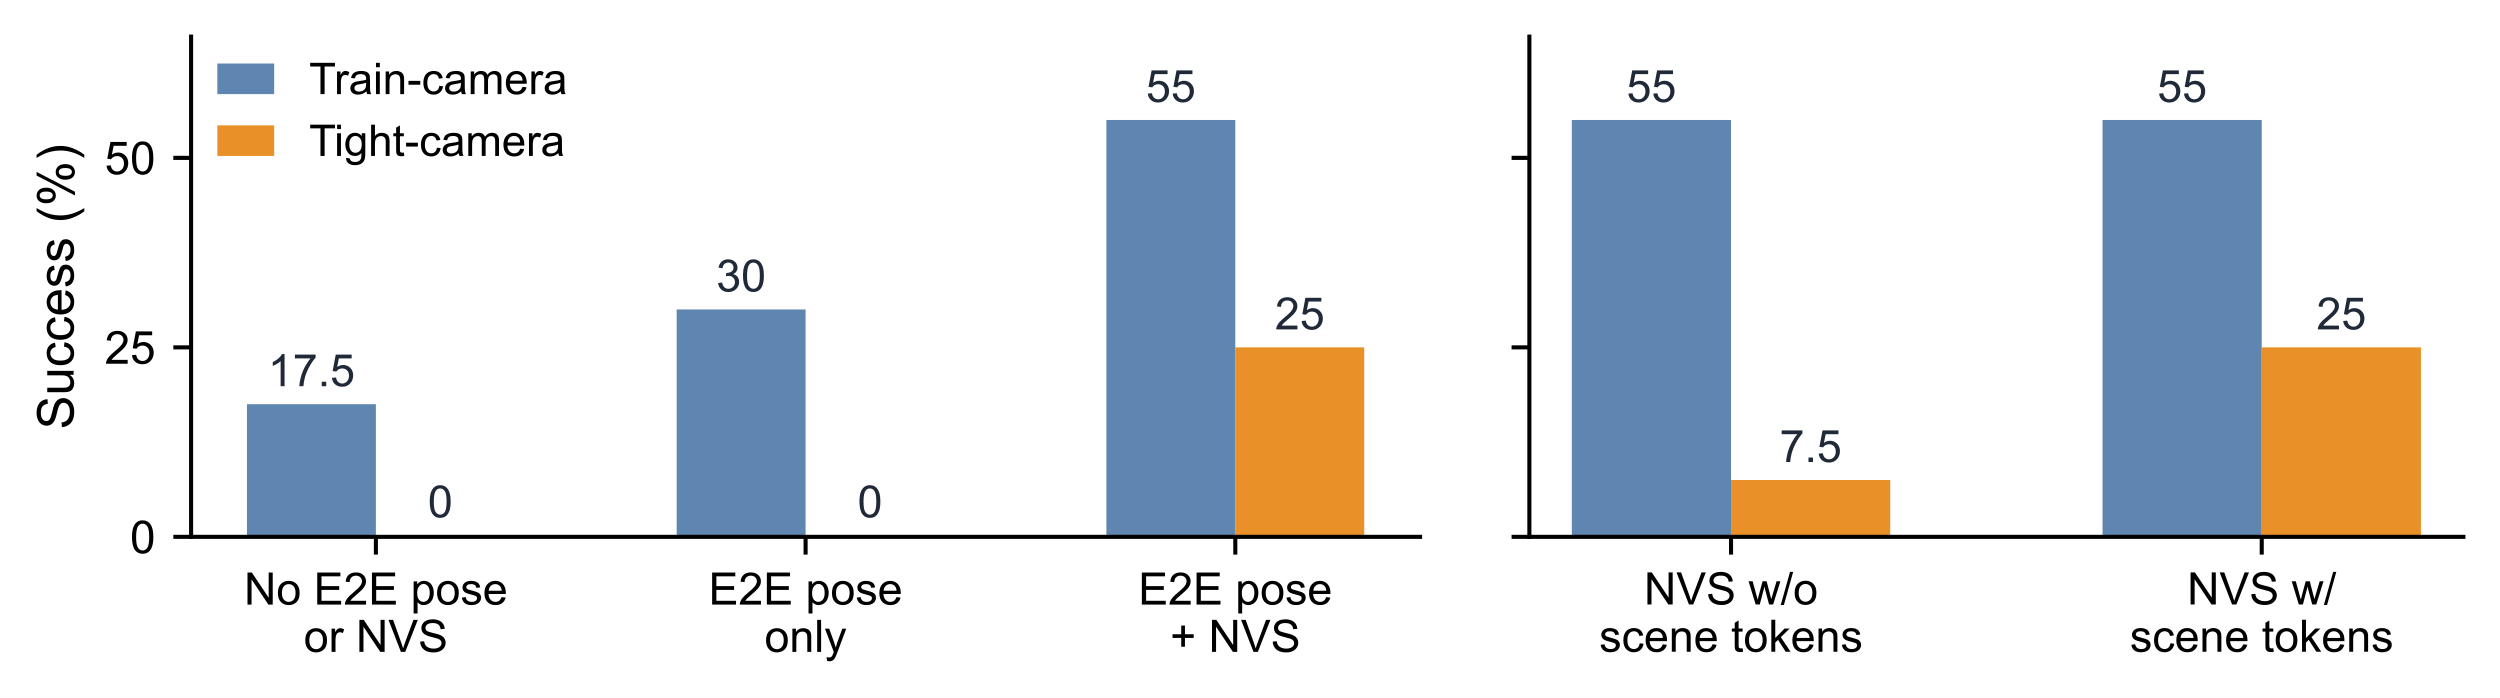
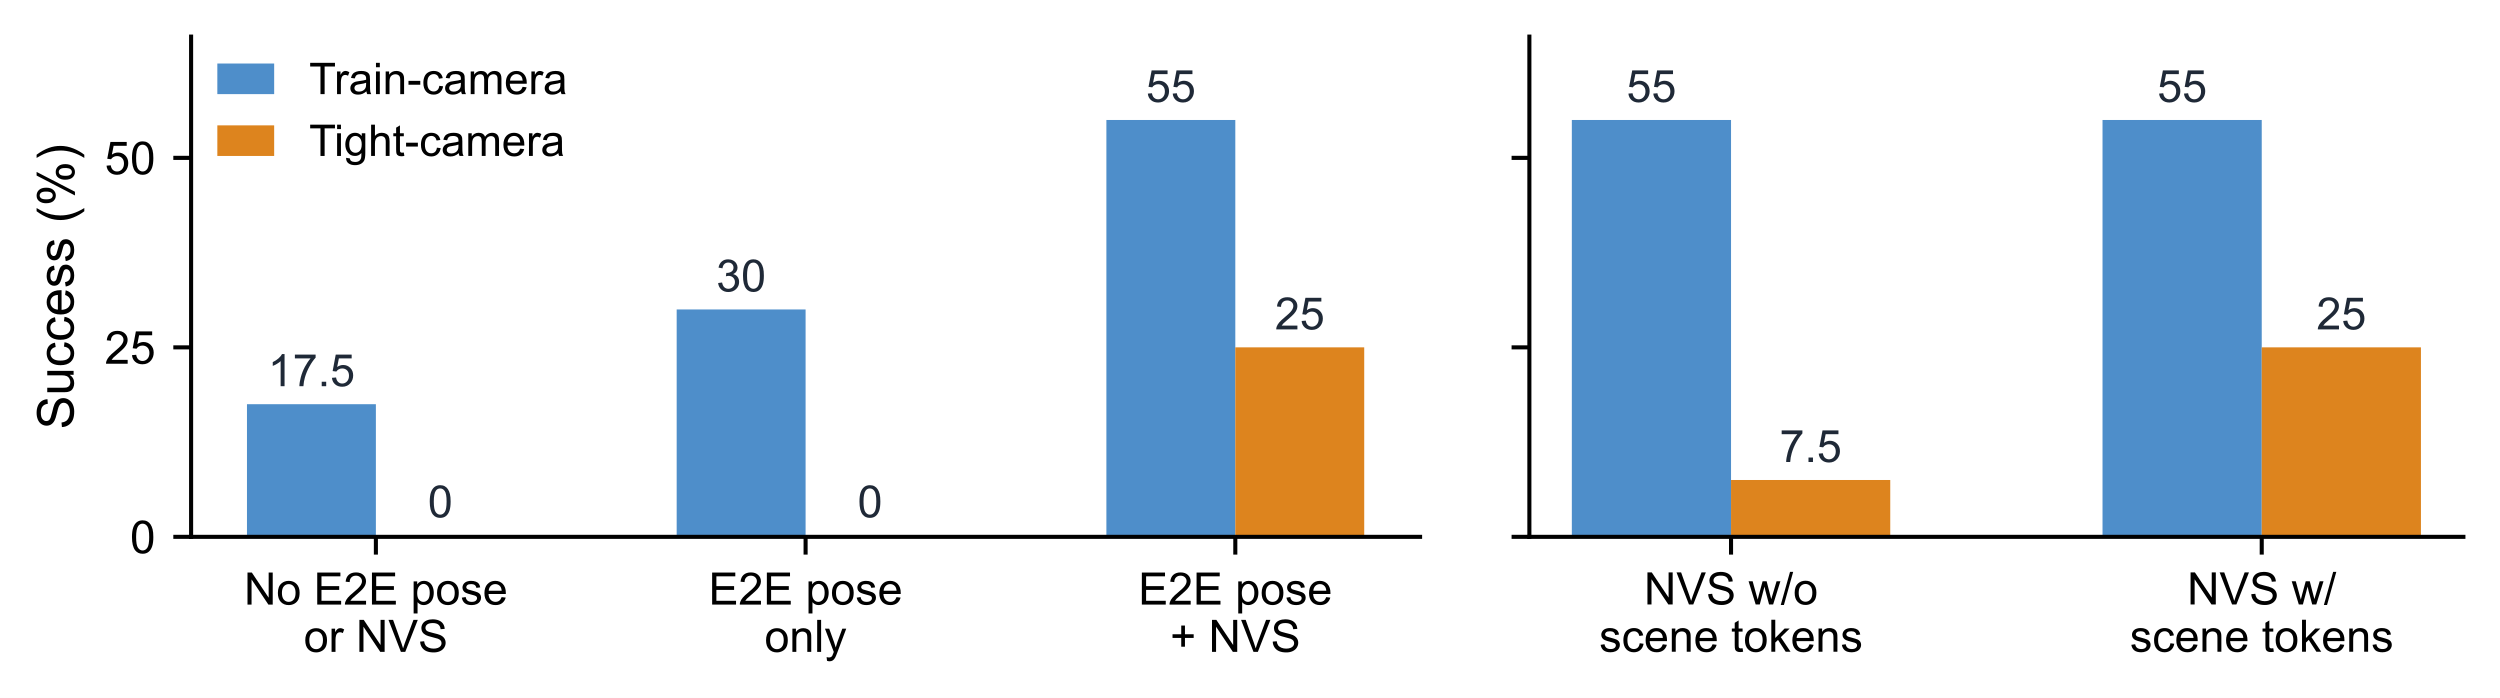
<svg xmlns="http://www.w3.org/2000/svg" xmlns:xlink="http://www.w3.org/1999/xlink" width="491.804pt" height="137.293pt" viewBox="0 0 491.804 137.293" version="1.1">
  <defs>
    <style type="text/css">*{stroke-linejoin: round; stroke-linecap: butt}</style>
  </defs>
  <g id="figure_1">
    <g id="patch_1">
      <path d="M 0 137.293 L 491.804 137.293 L 491.804 0 L 0 0 z " style="fill: #ffffff" />
    </g>
    <g id="axes_1">
      <g id="patch_2">
        <path d="M 37.594 105.608 L 279.361 105.608 L 279.361 7.2 L 37.594 7.2 z " style="fill: #ffffff" />
      </g>
      <g id="patch_3">
-         <path d="M 48.583 105.608 L 73.944 105.608 L 73.944 79.515 L 48.583 79.515 z " clip-path="url(#p5b7c420606)" style="fill: #4e79a7; opacity: 0.9" />
+         <path d="M 48.583 105.608 L 73.944 105.608 L 73.944 79.515 L 48.583 79.515 z " clip-path="url(#pe15ab5e3d5)" style="fill: #3b82c4; opacity: 0.9" />
      </g>
      <g id="patch_4">
-         <path d="M 133.117 105.608 L 158.478 105.608 L 158.478 60.877 L 133.117 60.877 z " clip-path="url(#p5b7c420606)" style="fill: #4e79a7; opacity: 0.9" />
+         <path d="M 133.117 105.608 L 158.478 105.608 L 158.478 60.877 L 133.117 60.877 z " clip-path="url(#pe15ab5e3d5)" style="fill: #3b82c4; opacity: 0.9" />
      </g>
      <g id="patch_5">
-         <path d="M 217.651 105.608 L 243.012 105.608 L 243.012 23.601 L 217.651 23.601 z " clip-path="url(#p5b7c420606)" style="fill: #4e79a7; opacity: 0.9" />
+         <path d="M 217.651 105.608 L 243.012 105.608 L 243.012 23.601 L 217.651 23.601 z " clip-path="url(#pe15ab5e3d5)" style="fill: #3b82c4; opacity: 0.9" />
      </g>
      <g id="patch_6">
-         <path d="M 73.944 105.608 L 99.304 105.608 L 99.304 105.608 L 73.944 105.608 z " clip-path="url(#p5b7c420606)" style="fill: #e88412; opacity: 0.9" />
+         <path d="M 73.944 105.608 L 99.304 105.608 L 99.304 105.608 L 73.944 105.608 z " clip-path="url(#pe15ab5e3d5)" style="fill: #d97706; opacity: 0.9" />
      </g>
      <g id="patch_7">
-         <path d="M 158.478 105.608 L 183.838 105.608 L 183.838 105.608 L 158.478 105.608 z " clip-path="url(#p5b7c420606)" style="fill: #e88412; opacity: 0.9" />
+         <path d="M 158.478 105.608 L 183.838 105.608 L 183.838 105.608 L 158.478 105.608 z " clip-path="url(#pe15ab5e3d5)" style="fill: #d97706; opacity: 0.9" />
      </g>
      <g id="patch_8">
-         <path d="M 243.012 105.608 L 268.372 105.608 L 268.372 68.332 L 243.012 68.332 z " clip-path="url(#p5b7c420606)" style="fill: #e88412; opacity: 0.9" />
+         <path d="M 243.012 105.608 L 268.372 105.608 L 268.372 68.332 L 243.012 68.332 z " clip-path="url(#pe15ab5e3d5)" style="fill: #d97706; opacity: 0.9" />
      </g>
      <g id="matplotlib.axis_1">
        <g id="xtick_1">
          <g id="line2d_1">
            <defs>
-               <path id="me60a0b3a74" d="M 0 0 L 0 3.5 " style="stroke: #000000; stroke-width: 0.8" />
+               <path id="m5cf7a8a3e8" d="M 0 0 L 0 3.5 " style="stroke: #000000; stroke-width: 0.8" />
            </defs>
            <g>
-               <use xlink:href="#me60a0b3a74" x="73.944" y="105.608" style="stroke: #000000; stroke-width: 0.8" />
+               <use xlink:href="#m5cf7a8a3e8" x="73.944" y="105.608" style="stroke: #000000; stroke-width: 0.8" />
            </g>
          </g>
          <g id="text_1">
            <g transform="translate(48.01734 118.933) scale(0.088 -0.088)">
              <defs>
                <path id="ArialMT-4e" d="M 488 0 L 488 4581 L 1109 4581 L 3516 984 L 3516 4581 L 4097 4581 L 4097 0 L 3475 0 L 1069 3600 L 1069 0 L 488 0 z " transform="scale(0.015625)" />
                <path id="ArialMT-6f" d="M 213 1659 Q 213 2581 725 3025 Q 1153 3394 1769 3394 Q 2453 3394 2887 2945 Q 3322 2497 3322 1706 Q 3322 1066 3130 698 Q 2938 331 2570 128 Q 2203 -75 1769 -75 Q 1072 -75 642 372 Q 213 819 213 1659 z M 791 1659 Q 791 1022 1069 705 Q 1347 388 1769 388 Q 2188 388 2466 706 Q 2744 1025 2744 1678 Q 2744 2294 2464 2611 Q 2184 2928 1769 2928 Q 1347 2928 1069 2612 Q 791 2297 791 1659 z " transform="scale(0.015625)" />
                <path id="ArialMT-20" transform="scale(0.015625)" />
                <path id="ArialMT-45" d="M 506 0 L 506 4581 L 3819 4581 L 3819 4041 L 1113 4041 L 1113 2638 L 3647 2638 L 3647 2100 L 1113 2100 L 1113 541 L 3925 541 L 3925 0 L 506 0 z " transform="scale(0.015625)" />
                <path id="ArialMT-32" d="M 3222 541 L 3222 0 L 194 0 Q 188 203 259 391 Q 375 700 629 1000 Q 884 1300 1366 1694 Q 2113 2306 2375 2664 Q 2638 3022 2638 3341 Q 2638 3675 2398 3904 Q 2159 4134 1775 4134 Q 1369 4134 1125 3890 Q 881 3647 878 3216 L 300 3275 Q 359 3922 746 4261 Q 1134 4600 1788 4600 Q 2447 4600 2831 4234 Q 3216 3869 3216 3328 Q 3216 3053 3103 2787 Q 2991 2522 2730 2228 Q 2469 1934 1863 1422 Q 1356 997 1212 845 Q 1069 694 975 541 L 3222 541 z " transform="scale(0.015625)" />
                <path id="ArialMT-70" d="M 422 -1272 L 422 3319 L 934 3319 L 934 2888 Q 1116 3141 1344 3267 Q 1572 3394 1897 3394 Q 2322 3394 2647 3175 Q 2972 2956 3137 2557 Q 3303 2159 3303 1684 Q 3303 1175 3120 767 Q 2938 359 2589 142 Q 2241 -75 1856 -75 Q 1575 -75 1351 44 Q 1128 163 984 344 L 984 -1272 L 422 -1272 z M 931 1641 Q 931 1000 1190 694 Q 1450 388 1819 388 Q 2194 388 2461 705 Q 2728 1022 2728 1688 Q 2728 2322 2467 2637 Q 2206 2953 1844 2953 Q 1484 2953 1207 2617 Q 931 2281 931 1641 z " transform="scale(0.015625)" />
                <path id="ArialMT-73" d="M 197 991 L 753 1078 Q 800 744 1014 566 Q 1228 388 1613 388 Q 2000 388 2187 545 Q 2375 703 2375 916 Q 2375 1106 2209 1216 Q 2094 1291 1634 1406 Q 1016 1563 777 1677 Q 538 1791 414 1992 Q 291 2194 291 2438 Q 291 2659 392 2848 Q 494 3038 669 3163 Q 800 3259 1026 3326 Q 1253 3394 1513 3394 Q 1903 3394 2198 3281 Q 2494 3169 2634 2976 Q 2775 2784 2828 2463 L 2278 2388 Q 2241 2644 2061 2787 Q 1881 2931 1553 2931 Q 1166 2931 1000 2803 Q 834 2675 834 2503 Q 834 2394 903 2306 Q 972 2216 1119 2156 Q 1203 2125 1616 2013 Q 2213 1853 2448 1751 Q 2684 1650 2818 1456 Q 2953 1263 2953 975 Q 2953 694 2789 445 Q 2625 197 2315 61 Q 2006 -75 1616 -75 Q 969 -75 630 194 Q 291 463 197 991 z " transform="scale(0.015625)" />
                <path id="ArialMT-65" d="M 2694 1069 L 3275 997 Q 3138 488 2766 206 Q 2394 -75 1816 -75 Q 1088 -75 661 373 Q 234 822 234 1631 Q 234 2469 665 2931 Q 1097 3394 1784 3394 Q 2450 3394 2872 2941 Q 3294 2488 3294 1666 Q 3294 1616 3291 1516 L 816 1516 Q 847 969 1125 678 Q 1403 388 1819 388 Q 2128 388 2347 550 Q 2566 713 2694 1069 z M 847 1978 L 2700 1978 Q 2663 2397 2488 2606 Q 2219 2931 1791 2931 Q 1403 2931 1139 2672 Q 875 2413 847 1978 z " transform="scale(0.015625)" />
              </defs>
              <use xlink:href="#ArialMT-4e" />
              <use xlink:href="#ArialMT-6f" transform="translate(72.2168 0)" />
              <use xlink:href="#ArialMT-20" transform="translate(127.832 0)" />
              <use xlink:href="#ArialMT-45" transform="translate(155.6152 0)" />
              <use xlink:href="#ArialMT-32" transform="translate(222.3145 0)" />
              <use xlink:href="#ArialMT-45" transform="translate(277.9297 0)" />
              <use xlink:href="#ArialMT-20" transform="translate(344.6289 0)" />
              <use xlink:href="#ArialMT-70" transform="translate(372.4121 0)" />
              <use xlink:href="#ArialMT-6f" transform="translate(428.0273 0)" />
              <use xlink:href="#ArialMT-73" transform="translate(483.6426 0)" />
              <use xlink:href="#ArialMT-65" transform="translate(533.6426 0)" />
            </g>
            <g transform="translate(59.7619 128.2406) scale(0.088 -0.088)">
              <defs>
                <path id="ArialMT-72" d="M 416 0 L 416 3319 L 922 3319 L 922 2816 Q 1116 3169 1280 3281 Q 1444 3394 1641 3394 Q 1925 3394 2219 3213 L 2025 2691 Q 1819 2813 1613 2813 Q 1428 2813 1281 2702 Q 1134 2591 1072 2394 Q 978 2094 978 1738 L 978 0 L 416 0 z " transform="scale(0.015625)" />
                <path id="ArialMT-56" d="M 1803 0 L 28 4581 L 684 4581 L 1875 1253 Q 2019 853 2116 503 Q 2222 878 2363 1253 L 3600 4581 L 4219 4581 L 2425 0 L 1803 0 z " transform="scale(0.015625)" />
                <path id="ArialMT-53" d="M 288 1472 L 859 1522 Q 900 1178 1048 958 Q 1197 738 1509 602 Q 1822 466 2213 466 Q 2559 466 2825 569 Q 3091 672 3220 851 Q 3350 1031 3350 1244 Q 3350 1459 3225 1620 Q 3100 1781 2813 1891 Q 2628 1963 1997 2114 Q 1366 2266 1113 2400 Q 784 2572 623 2826 Q 463 3081 463 3397 Q 463 3744 659 4045 Q 856 4347 1234 4503 Q 1613 4659 2075 4659 Q 2584 4659 2973 4495 Q 3363 4331 3572 4012 Q 3781 3694 3797 3291 L 3216 3247 Q 3169 3681 2898 3903 Q 2628 4125 2100 4125 Q 1550 4125 1298 3923 Q 1047 3722 1047 3438 Q 1047 3191 1225 3031 Q 1400 2872 2139 2705 Q 2878 2538 3153 2413 Q 3553 2228 3743 1945 Q 3934 1663 3934 1294 Q 3934 928 3725 604 Q 3516 281 3123 101 Q 2731 -78 2241 -78 Q 1619 -78 1198 103 Q 778 284 539 648 Q 300 1013 288 1472 z " transform="scale(0.015625)" />
              </defs>
              <use xlink:href="#ArialMT-6f" />
              <use xlink:href="#ArialMT-72" transform="translate(55.61523 0)" />
              <use xlink:href="#ArialMT-20" transform="translate(88.91602 0)" />
              <use xlink:href="#ArialMT-4e" transform="translate(116.6992 0)" />
              <use xlink:href="#ArialMT-56" transform="translate(188.916 0)" />
              <use xlink:href="#ArialMT-53" transform="translate(255.6152 0)" />
            </g>
          </g>
        </g>
        <g id="xtick_2">
          <g id="line2d_2">
            <g>
-               <use xlink:href="#me60a0b3a74" x="158.478" y="105.608" style="stroke: #000000; stroke-width: 0.8" />
+               <use xlink:href="#m5cf7a8a3e8" x="158.478" y="105.608" style="stroke: #000000; stroke-width: 0.8" />
            </g>
          </g>
          <g id="text_2">
            <g transform="translate(139.3981 118.933) scale(0.088 -0.088)">
              <use xlink:href="#ArialMT-45" />
              <use xlink:href="#ArialMT-32" transform="translate(66.69922 0)" />
              <use xlink:href="#ArialMT-45" transform="translate(122.3145 0)" />
              <use xlink:href="#ArialMT-20" transform="translate(189.0137 0)" />
              <use xlink:href="#ArialMT-70" transform="translate(216.7969 0)" />
              <use xlink:href="#ArialMT-6f" transform="translate(272.4121 0)" />
              <use xlink:href="#ArialMT-73" transform="translate(328.0273 0)" />
              <use xlink:href="#ArialMT-65" transform="translate(378.0273 0)" />
            </g>
            <g transform="translate(150.4063 128.2406) scale(0.088 -0.088)">
              <defs>
                <path id="ArialMT-6e" d="M 422 0 L 422 3319 L 928 3319 L 928 2847 Q 1294 3394 1984 3394 Q 2284 3394 2536 3286 Q 2788 3178 2913 3003 Q 3038 2828 3088 2588 Q 3119 2431 3119 2041 L 3119 0 L 2556 0 L 2556 2019 Q 2556 2363 2490 2533 Q 2425 2703 2258 2804 Q 2091 2906 1866 2906 Q 1506 2906 1245 2678 Q 984 2450 984 1813 L 984 0 L 422 0 z " transform="scale(0.015625)" />
                <path id="ArialMT-6c" d="M 409 0 L 409 4581 L 972 4581 L 972 0 L 409 0 z " transform="scale(0.015625)" />
                <path id="ArialMT-79" d="M 397 -1278 L 334 -750 Q 519 -800 656 -800 Q 844 -800 956 -737 Q 1069 -675 1141 -563 Q 1194 -478 1313 -144 Q 1328 -97 1363 -6 L 103 3319 L 709 3319 L 1400 1397 Q 1534 1031 1641 628 Q 1738 1016 1872 1384 L 2581 3319 L 3144 3319 L 1881 -56 Q 1678 -603 1566 -809 Q 1416 -1088 1222 -1217 Q 1028 -1347 759 -1347 Q 597 -1347 397 -1278 z " transform="scale(0.015625)" />
              </defs>
              <use xlink:href="#ArialMT-6f" />
              <use xlink:href="#ArialMT-6e" transform="translate(55.61523 0)" />
              <use xlink:href="#ArialMT-6c" transform="translate(111.2305 0)" />
              <use xlink:href="#ArialMT-79" transform="translate(133.4473 0)" />
            </g>
          </g>
        </g>
        <g id="xtick_3">
          <g id="line2d_3">
            <g>
-               <use xlink:href="#me60a0b3a74" x="243.012" y="105.608" style="stroke: #000000; stroke-width: 0.8" />
+               <use xlink:href="#m5cf7a8a3e8" x="243.012" y="105.608" style="stroke: #000000; stroke-width: 0.8" />
            </g>
          </g>
          <g id="text_3">
            <g transform="translate(223.932 118.933) scale(0.088 -0.088)">
              <use xlink:href="#ArialMT-45" />
              <use xlink:href="#ArialMT-32" transform="translate(66.69922 0)" />
              <use xlink:href="#ArialMT-45" transform="translate(122.3145 0)" />
              <use xlink:href="#ArialMT-20" transform="translate(189.0137 0)" />
              <use xlink:href="#ArialMT-70" transform="translate(216.7969 0)" />
              <use xlink:href="#ArialMT-6f" transform="translate(272.4121 0)" />
              <use xlink:href="#ArialMT-73" transform="translate(328.0273 0)" />
              <use xlink:href="#ArialMT-65" transform="translate(378.0273 0)" />
            </g>
            <g transform="translate(230.1718 128.2406) scale(0.088 -0.088)">
              <defs>
                <path id="ArialMT-2b" d="M 1603 741 L 1603 1997 L 356 1997 L 356 2522 L 1603 2522 L 1603 3769 L 2134 3769 L 2134 2522 L 3381 2522 L 3381 1997 L 2134 1997 L 2134 741 L 1603 741 z " transform="scale(0.015625)" />
              </defs>
              <use xlink:href="#ArialMT-2b" />
              <use xlink:href="#ArialMT-20" transform="translate(58.39844 0)" />
              <use xlink:href="#ArialMT-4e" transform="translate(86.18164 0)" />
              <use xlink:href="#ArialMT-56" transform="translate(158.3984 0)" />
              <use xlink:href="#ArialMT-53" transform="translate(225.0977 0)" />
            </g>
          </g>
        </g>
      </g>
      <g id="matplotlib.axis_2">
        <g id="ytick_1">
          <g id="line2d_4">
            <defs>
-               <path id="mcaa5a7b7c6" d="M 0 0 L -3.5 0 " style="stroke: #000000; stroke-width: 0.8" />
+               <path id="m489755b102" d="M 0 0 L -3.5 0 " style="stroke: #000000; stroke-width: 0.8" />
            </defs>
            <g>
-               <use xlink:href="#mcaa5a7b7c6" x="37.594" y="105.608" style="stroke: #000000; stroke-width: 0.8" />
+               <use xlink:href="#m489755b102" x="37.594" y="105.608" style="stroke: #000000; stroke-width: 0.8" />
            </g>
          </g>
          <g id="text_4">
            <g transform="translate(25.58922 108.829) scale(0.09 -0.09)">
              <defs>
                <path id="ArialMT-30" d="M 266 2259 Q 266 3072 433 3567 Q 600 4063 929 4331 Q 1259 4600 1759 4600 Q 2128 4600 2406 4451 Q 2684 4303 2865 4023 Q 3047 3744 3150 3342 Q 3253 2941 3253 2259 Q 3253 1453 3087 958 Q 2922 463 2592 192 Q 2263 -78 1759 -78 Q 1097 -78 719 397 Q 266 969 266 2259 z M 844 2259 Q 844 1131 1108 757 Q 1372 384 1759 384 Q 2147 384 2411 759 Q 2675 1134 2675 2259 Q 2675 3391 2411 3762 Q 2147 4134 1753 4134 Q 1366 4134 1134 3806 Q 844 3388 844 2259 z " transform="scale(0.015625)" />
              </defs>
              <use xlink:href="#ArialMT-30" />
            </g>
          </g>
        </g>
        <g id="ytick_2">
          <g id="line2d_5">
            <g>
-               <use xlink:href="#mcaa5a7b7c6" x="37.594" y="68.332" style="stroke: #000000; stroke-width: 0.8" />
+               <use xlink:href="#m489755b102" x="37.594" y="68.332" style="stroke: #000000; stroke-width: 0.8" />
            </g>
          </g>
          <g id="text_5">
            <g transform="translate(20.58438 71.55326) scale(0.09 -0.09)">
              <defs>
                <path id="ArialMT-35" d="M 266 1200 L 856 1250 Q 922 819 1161 601 Q 1400 384 1738 384 Q 2144 384 2425 690 Q 2706 997 2706 1503 Q 2706 1984 2436 2262 Q 2166 2541 1728 2541 Q 1456 2541 1237 2417 Q 1019 2294 894 2097 L 366 2166 L 809 4519 L 3088 4519 L 3088 3981 L 1259 3981 L 1013 2750 Q 1425 3038 1878 3038 Q 2478 3038 2890 2622 Q 3303 2206 3303 1553 Q 3303 931 2941 478 Q 2500 -78 1738 -78 Q 1113 -78 717 272 Q 322 622 266 1200 z " transform="scale(0.015625)" />
              </defs>
              <use xlink:href="#ArialMT-32" />
              <use xlink:href="#ArialMT-35" transform="translate(55.61523 0)" />
            </g>
          </g>
        </g>
        <g id="ytick_3">
          <g id="line2d_6">
            <g>
-               <use xlink:href="#mcaa5a7b7c6" x="37.594" y="31.056" style="stroke: #000000; stroke-width: 0.8" />
+               <use xlink:href="#m489755b102" x="37.594" y="31.056" style="stroke: #000000; stroke-width: 0.8" />
            </g>
          </g>
          <g id="text_6">
            <g transform="translate(20.58438 34.2775) scale(0.09 -0.09)">
              <use xlink:href="#ArialMT-35" />
              <use xlink:href="#ArialMT-30" transform="translate(55.61523 0)" />
            </g>
          </g>
        </g>
        <g id="text_7">
          <g transform="translate(14.47969 84.46494) rotate(-90) scale(0.1 -0.1)">
            <defs>
              <path id="ArialMT-75" d="M 2597 0 L 2597 488 Q 2209 -75 1544 -75 Q 1250 -75 995 37 Q 741 150 617 320 Q 494 491 444 738 Q 409 903 409 1263 L 409 3319 L 972 3319 L 972 1478 Q 972 1038 1006 884 Q 1059 663 1231 536 Q 1403 409 1656 409 Q 1909 409 2131 539 Q 2353 669 2445 892 Q 2538 1116 2538 1541 L 2538 3319 L 3100 3319 L 3100 0 L 2597 0 z " transform="scale(0.015625)" />
              <path id="ArialMT-63" d="M 2588 1216 L 3141 1144 Q 3050 572 2676 248 Q 2303 -75 1759 -75 Q 1078 -75 664 370 Q 250 816 250 1647 Q 250 2184 428 2587 Q 606 2991 970 3192 Q 1334 3394 1763 3394 Q 2303 3394 2647 3120 Q 2991 2847 3088 2344 L 2541 2259 Q 2463 2594 2264 2762 Q 2066 2931 1784 2931 Q 1359 2931 1093 2626 Q 828 2322 828 1663 Q 828 994 1084 691 Q 1341 388 1753 388 Q 2084 388 2306 591 Q 2528 794 2588 1216 z " transform="scale(0.015625)" />
              <path id="ArialMT-28" d="M 1497 -1347 Q 1031 -759 709 28 Q 388 816 388 1659 Q 388 2403 628 3084 Q 909 3875 1497 4659 L 1900 4659 Q 1522 4009 1400 3731 Q 1209 3300 1100 2831 Q 966 2247 966 1656 Q 966 153 1900 -1347 L 1497 -1347 z " transform="scale(0.015625)" />
              <path id="ArialMT-25" d="M 372 3481 Q 372 3972 619 4315 Q 866 4659 1334 4659 Q 1766 4659 2048 4351 Q 2331 4044 2331 3447 Q 2331 2866 2045 2552 Q 1759 2238 1341 2238 Q 925 2238 648 2547 Q 372 2856 372 3481 z M 1350 4272 Q 1141 4272 1002 4090 Q 863 3909 863 3425 Q 863 2984 1003 2804 Q 1144 2625 1350 2625 Q 1563 2625 1702 2806 Q 1841 2988 1841 3469 Q 1841 3913 1700 4092 Q 1559 4272 1350 4272 z M 1353 -169 L 3859 4659 L 4316 4659 L 1819 -169 L 1353 -169 z M 3334 1075 Q 3334 1569 3581 1911 Q 3828 2253 4300 2253 Q 4731 2253 5014 1945 Q 5297 1638 5297 1041 Q 5297 459 5011 145 Q 4725 -169 4303 -169 Q 3888 -169 3611 142 Q 3334 453 3334 1075 z M 4316 1866 Q 4103 1866 3964 1684 Q 3825 1503 3825 1019 Q 3825 581 3965 400 Q 4106 219 4313 219 Q 4528 219 4667 400 Q 4806 581 4806 1063 Q 4806 1506 4665 1686 Q 4525 1866 4316 1866 z " transform="scale(0.015625)" />
              <path id="ArialMT-29" d="M 791 -1347 L 388 -1347 Q 1322 153 1322 1656 Q 1322 2244 1188 2822 Q 1081 3291 891 3722 Q 769 4003 388 4659 L 791 4659 Q 1378 3875 1659 3084 Q 1900 2403 1900 1659 Q 1900 816 1576 28 Q 1253 -759 791 -1347 z " transform="scale(0.015625)" />
            </defs>
            <use xlink:href="#ArialMT-53" />
            <use xlink:href="#ArialMT-75" transform="translate(66.69922 0)" />
            <use xlink:href="#ArialMT-63" transform="translate(122.3145 0)" />
            <use xlink:href="#ArialMT-63" transform="translate(172.3145 0)" />
            <use xlink:href="#ArialMT-65" transform="translate(222.3145 0)" />
            <use xlink:href="#ArialMT-73" transform="translate(277.9297 0)" />
            <use xlink:href="#ArialMT-73" transform="translate(327.9297 0)" />
            <use xlink:href="#ArialMT-20" transform="translate(377.9297 0)" />
            <use xlink:href="#ArialMT-28" transform="translate(405.7129 0)" />
            <use xlink:href="#ArialMT-25" transform="translate(439.0137 0)" />
            <use xlink:href="#ArialMT-29" transform="translate(527.9297 0)" />
          </g>
        </g>
      </g>
      <g id="patch_9">
        <path d="M 37.594 105.608 L 37.594 7.2 " style="fill: none; stroke: #000000; stroke-width: 0.8; stroke-linejoin: miter; stroke-linecap: square" />
      </g>
      <g id="patch_10">
        <path d="M 37.594 105.608 L 279.361 105.608 " style="fill: none; stroke: #000000; stroke-width: 0.8; stroke-linejoin: miter; stroke-linecap: square" />
      </g>
      <g id="text_8">
        <g style="fill: #1f2937" transform="translate(52.70075 75.97673) scale(0.088 -0.088)">
          <defs>
            <path id="ArialMT-31" d="M 2384 0 L 1822 0 L 1822 3584 Q 1619 3391 1289 3197 Q 959 3003 697 2906 L 697 3450 Q 1169 3672 1522 3987 Q 1875 4303 2022 4600 L 2384 4600 L 2384 0 z " transform="scale(0.015625)" />
            <path id="ArialMT-37" d="M 303 3981 L 303 4522 L 3269 4522 L 3269 4084 Q 2831 3619 2401 2847 Q 1972 2075 1738 1259 Q 1569 684 1522 0 L 944 0 Q 953 541 1156 1306 Q 1359 2072 1739 2783 Q 2119 3494 2547 3981 L 303 3981 z " transform="scale(0.015625)" />
            <path id="ArialMT-2e" d="M 581 0 L 581 641 L 1222 641 L 1222 0 L 581 0 z " transform="scale(0.015625)" />
          </defs>
          <use xlink:href="#ArialMT-31" />
          <use xlink:href="#ArialMT-37" transform="translate(55.61523 0)" />
          <use xlink:href="#ArialMT-2e" transform="translate(111.2305 0)" />
          <use xlink:href="#ArialMT-35" transform="translate(139.0137 0)" />
        </g>
      </g>
      <g id="text_9">
        <g style="fill: #1f2937" transform="translate(140.9039 57.33886) scale(0.088 -0.088)">
          <defs>
            <path id="ArialMT-33" d="M 269 1209 L 831 1284 Q 928 806 1161 595 Q 1394 384 1728 384 Q 2125 384 2398 659 Q 2672 934 2672 1341 Q 2672 1728 2419 1979 Q 2166 2231 1775 2231 Q 1616 2231 1378 2169 L 1441 2663 Q 1497 2656 1531 2656 Q 1891 2656 2178 2843 Q 2466 3031 2466 3422 Q 2466 3731 2256 3934 Q 2047 4138 1716 4138 Q 1388 4138 1169 3931 Q 950 3725 888 3313 L 325 3413 Q 428 3978 793 4289 Q 1159 4600 1703 4600 Q 2078 4600 2393 4439 Q 2709 4278 2876 4000 Q 3044 3722 3044 3409 Q 3044 3113 2884 2869 Q 2725 2625 2413 2481 Q 2819 2388 3044 2092 Q 3269 1797 3269 1353 Q 3269 753 2831 336 Q 2394 -81 1725 -81 Q 1122 -81 723 278 Q 325 638 269 1209 z " transform="scale(0.015625)" />
          </defs>
          <use xlink:href="#ArialMT-33" />
          <use xlink:href="#ArialMT-30" transform="translate(55.61523 0)" />
        </g>
      </g>
      <g id="text_10">
        <g style="fill: #1f2937" transform="translate(225.4378 20.0631) scale(0.088 -0.088)">
          <use xlink:href="#ArialMT-35" />
          <use xlink:href="#ArialMT-35" transform="translate(55.61523 0)" />
        </g>
      </g>
      <g id="text_11">
        <g style="fill: #1f2937" transform="translate(84.17693 101.7716) scale(0.088 -0.088)">
          <use xlink:href="#ArialMT-30" />
        </g>
      </g>
      <g id="text_12">
        <g style="fill: #1f2937" transform="translate(168.7109 101.7716) scale(0.088 -0.088)">
          <use xlink:href="#ArialMT-30" />
        </g>
      </g>
      <g id="text_13">
        <g style="fill: #1f2937" transform="translate(250.798 64.79401) scale(0.088 -0.088)">
          <use xlink:href="#ArialMT-32" />
          <use xlink:href="#ArialMT-35" transform="translate(55.61523 0)" />
        </g>
      </g>
      <g id="legend_1">
        <g id="patch_11">
-           <path d="M 42.754 18.516 L 53.934 18.516 L 53.934 12.496 L 42.754 12.496 z " style="fill: #4e79a7; opacity: 0.9" />
+           <path d="M 42.754 18.516 L 53.934 18.516 L 53.934 12.496 L 42.754 12.496 z " style="fill: #3b82c4; opacity: 0.9" />
        </g>
        <g id="text_14">
          <g transform="translate(60.81406 18.51572) scale(0.086 -0.086)">
            <defs>
              <path id="ArialMT-54" d="M 1659 0 L 1659 4041 L 150 4041 L 150 4581 L 3781 4581 L 3781 4041 L 2266 4041 L 2266 0 L 1659 0 z " transform="scale(0.015625)" />
              <path id="ArialMT-61" d="M 2588 409 Q 2275 144 1986 34 Q 1697 -75 1366 -75 Q 819 -75 525 192 Q 231 459 231 875 Q 231 1119 342 1320 Q 453 1522 633 1644 Q 813 1766 1038 1828 Q 1203 1872 1538 1913 Q 2219 1994 2541 2106 Q 2544 2222 2544 2253 Q 2544 2597 2384 2738 Q 2169 2928 1744 2928 Q 1347 2928 1158 2789 Q 969 2650 878 2297 L 328 2372 Q 403 2725 575 2942 Q 747 3159 1072 3276 Q 1397 3394 1825 3394 Q 2250 3394 2515 3294 Q 2781 3194 2906 3042 Q 3031 2891 3081 2659 Q 3109 2516 3109 2141 L 3109 1391 Q 3109 606 3145 398 Q 3181 191 3288 0 L 2700 0 Q 2613 175 2588 409 z M 2541 1666 Q 2234 1541 1622 1453 Q 1275 1403 1131 1340 Q 988 1278 909 1158 Q 831 1038 831 891 Q 831 666 1001 516 Q 1172 366 1500 366 Q 1825 366 2078 508 Q 2331 650 2450 897 Q 2541 1088 2541 1459 L 2541 1666 z " transform="scale(0.015625)" />
              <path id="ArialMT-69" d="M 425 3934 L 425 4581 L 988 4581 L 988 3934 L 425 3934 z M 425 0 L 425 3319 L 988 3319 L 988 0 L 425 0 z " transform="scale(0.015625)" />
              <path id="ArialMT-2d" d="M 203 1375 L 203 1941 L 1931 1941 L 1931 1375 L 203 1375 z " transform="scale(0.015625)" />
              <path id="ArialMT-6d" d="M 422 0 L 422 3319 L 925 3319 L 925 2853 Q 1081 3097 1340 3245 Q 1600 3394 1931 3394 Q 2300 3394 2536 3241 Q 2772 3088 2869 2813 Q 3263 3394 3894 3394 Q 4388 3394 4653 3120 Q 4919 2847 4919 2278 L 4919 0 L 4359 0 L 4359 2091 Q 4359 2428 4304 2576 Q 4250 2725 4106 2815 Q 3963 2906 3769 2906 Q 3419 2906 3187 2673 Q 2956 2441 2956 1928 L 2956 0 L 2394 0 L 2394 2156 Q 2394 2531 2256 2718 Q 2119 2906 1806 2906 Q 1569 2906 1367 2781 Q 1166 2656 1075 2415 Q 984 2175 984 1722 L 984 0 L 422 0 z " transform="scale(0.015625)" />
            </defs>
            <use xlink:href="#ArialMT-54" />
            <use xlink:href="#ArialMT-72" transform="translate(57.33398 0)" />
            <use xlink:href="#ArialMT-61" transform="translate(90.63477 0)" />
            <use xlink:href="#ArialMT-69" transform="translate(146.25 0)" />
            <use xlink:href="#ArialMT-6e" transform="translate(168.4668 0)" />
            <use xlink:href="#ArialMT-2d" transform="translate(224.082 0)" />
            <use xlink:href="#ArialMT-63" transform="translate(257.3828 0)" />
            <use xlink:href="#ArialMT-61" transform="translate(307.3828 0)" />
            <use xlink:href="#ArialMT-6d" transform="translate(362.998 0)" />
            <use xlink:href="#ArialMT-65" transform="translate(446.2988 0)" />
            <use xlink:href="#ArialMT-72" transform="translate(501.9141 0)" />
            <use xlink:href="#ArialMT-61" transform="translate(535.2148 0)" />
          </g>
        </g>
        <g id="patch_12">
-           <path d="M 42.754 30.681 L 53.934 30.681 L 53.934 24.661 L 42.754 24.661 z " style="fill: #e88412; opacity: 0.9" />
+           <path d="M 42.754 30.681 L 53.934 30.681 L 53.934 24.661 L 42.754 24.661 z " style="fill: #d97706; opacity: 0.9" />
        </g>
        <g id="text_15">
          <g transform="translate(60.81406 30.68069) scale(0.086 -0.086)">
            <defs>
              <path id="ArialMT-67" d="M 319 -275 L 866 -356 Q 900 -609 1056 -725 Q 1266 -881 1628 -881 Q 2019 -881 2231 -725 Q 2444 -569 2519 -288 Q 2563 -116 2559 434 Q 2191 0 1641 0 Q 956 0 581 494 Q 206 988 206 1678 Q 206 2153 378 2554 Q 550 2956 876 3175 Q 1203 3394 1644 3394 Q 2231 3394 2613 2919 L 2613 3319 L 3131 3319 L 3131 450 Q 3131 -325 2973 -648 Q 2816 -972 2473 -1159 Q 2131 -1347 1631 -1347 Q 1038 -1347 672 -1080 Q 306 -813 319 -275 z M 784 1719 Q 784 1066 1043 766 Q 1303 466 1694 466 Q 2081 466 2343 764 Q 2606 1063 2606 1700 Q 2606 2309 2336 2618 Q 2066 2928 1684 2928 Q 1309 2928 1046 2623 Q 784 2319 784 1719 z " transform="scale(0.015625)" />
              <path id="ArialMT-68" d="M 422 0 L 422 4581 L 984 4581 L 984 2938 Q 1378 3394 1978 3394 Q 2347 3394 2619 3248 Q 2891 3103 3008 2847 Q 3125 2591 3125 2103 L 3125 0 L 2563 0 L 2563 2103 Q 2563 2525 2380 2717 Q 2197 2909 1863 2909 Q 1613 2909 1392 2779 Q 1172 2650 1078 2428 Q 984 2206 984 1816 L 984 0 L 422 0 z " transform="scale(0.015625)" />
              <path id="ArialMT-74" d="M 1650 503 L 1731 6 Q 1494 -44 1306 -44 Q 1000 -44 831 53 Q 663 150 594 308 Q 525 466 525 972 L 525 2881 L 113 2881 L 113 3319 L 525 3319 L 525 4141 L 1084 4478 L 1084 3319 L 1650 3319 L 1650 2881 L 1084 2881 L 1084 941 Q 1084 700 1114 631 Q 1144 563 1211 522 Q 1278 481 1403 481 Q 1497 481 1650 503 z " transform="scale(0.015625)" />
            </defs>
            <use xlink:href="#ArialMT-54" />
            <use xlink:href="#ArialMT-69" transform="translate(57.33398 0)" />
            <use xlink:href="#ArialMT-67" transform="translate(79.55078 0)" />
            <use xlink:href="#ArialMT-68" transform="translate(135.166 0)" />
            <use xlink:href="#ArialMT-74" transform="translate(190.7812 0)" />
            <use xlink:href="#ArialMT-2d" transform="translate(218.5645 0)" />
            <use xlink:href="#ArialMT-63" transform="translate(251.8652 0)" />
            <use xlink:href="#ArialMT-61" transform="translate(301.8652 0)" />
            <use xlink:href="#ArialMT-6d" transform="translate(357.4805 0)" />
            <use xlink:href="#ArialMT-65" transform="translate(440.7812 0)" />
            <use xlink:href="#ArialMT-72" transform="translate(496.3965 0)" />
            <use xlink:href="#ArialMT-61" transform="translate(529.6973 0)" />
          </g>
        </g>
      </g>
    </g>
    <g id="axes_2">
      <g id="patch_13">
        <path d="M 300.861 105.608 L 484.604 105.608 L 484.604 7.2 L 300.861 7.2 z " style="fill: #ffffff" />
      </g>
      <g id="patch_14">
-         <path d="M 309.213 105.608 L 340.533 105.608 L 340.533 23.601 L 309.213 23.601 z " clip-path="url(#p2ef7397928)" style="fill: #4e79a7; opacity: 0.9" />
+         <path d="M 309.213 105.608 L 340.533 105.608 L 340.533 23.601 L 309.213 23.601 z " clip-path="url(#p68579a61a4)" style="fill: #3b82c4; opacity: 0.9" />
      </g>
      <g id="patch_15">
-         <path d="M 413.612 105.608 L 444.932 105.608 L 444.932 23.601 L 413.612 23.601 z " clip-path="url(#p2ef7397928)" style="fill: #4e79a7; opacity: 0.9" />
+         <path d="M 413.612 105.608 L 444.932 105.608 L 444.932 23.601 L 413.612 23.601 z " clip-path="url(#p68579a61a4)" style="fill: #3b82c4; opacity: 0.9" />
      </g>
      <g id="patch_16">
-         <path d="M 340.533 105.608 L 371.853 105.608 L 371.853 94.425 L 340.533 94.425 z " clip-path="url(#p2ef7397928)" style="fill: #e88412; opacity: 0.9" />
+         <path d="M 340.533 105.608 L 371.853 105.608 L 371.853 94.425 L 340.533 94.425 z " clip-path="url(#p68579a61a4)" style="fill: #d97706; opacity: 0.9" />
      </g>
      <g id="patch_17">
-         <path d="M 444.932 105.608 L 476.252 105.608 L 476.252 68.332 L 444.932 68.332 z " clip-path="url(#p2ef7397928)" style="fill: #e88412; opacity: 0.9" />
+         <path d="M 444.932 105.608 L 476.252 105.608 L 476.252 68.332 L 444.932 68.332 z " clip-path="url(#p68579a61a4)" style="fill: #d97706; opacity: 0.9" />
      </g>
      <g id="matplotlib.axis_3">
        <g id="xtick_4">
          <g id="line2d_7">
            <g>
-               <use xlink:href="#me60a0b3a74" x="340.533" y="105.608" style="stroke: #000000; stroke-width: 0.8" />
+               <use xlink:href="#m5cf7a8a3e8" x="340.533" y="105.608" style="stroke: #000000; stroke-width: 0.8" />
            </g>
          </g>
          <g id="text_16">
            <g transform="translate(323.4162 118.9069) scale(0.088 -0.088)">
              <defs>
                <path id="ArialMT-77" d="M 1034 0 L 19 3319 L 600 3319 L 1128 1403 L 1325 691 Q 1338 744 1497 1375 L 2025 3319 L 2603 3319 L 3100 1394 L 3266 759 L 3456 1400 L 4025 3319 L 4572 3319 L 3534 0 L 2950 0 L 2422 1988 L 2294 2553 L 1622 0 L 1034 0 z " transform="scale(0.015625)" />
                <path id="ArialMT-2f" d="M 0 -78 L 1328 4659 L 1778 4659 L 453 -78 L 0 -78 z " transform="scale(0.015625)" />
              </defs>
              <use xlink:href="#ArialMT-4e" />
              <use xlink:href="#ArialMT-56" transform="translate(72.2168 0)" />
              <use xlink:href="#ArialMT-53" transform="translate(138.916 0)" />
              <use xlink:href="#ArialMT-20" transform="translate(205.6152 0)" />
              <use xlink:href="#ArialMT-77" transform="translate(233.3984 0)" />
              <use xlink:href="#ArialMT-2f" transform="translate(305.6152 0)" />
              <use xlink:href="#ArialMT-6f" transform="translate(333.3984 0)" />
            </g>
            <g transform="translate(314.6073 128.2145) scale(0.088 -0.088)">
              <defs>
                <path id="ArialMT-6b" d="M 425 0 L 425 4581 L 988 4581 L 988 1969 L 2319 3319 L 3047 3319 L 1778 2088 L 3175 0 L 2481 0 L 1384 1697 L 988 1316 L 988 0 L 425 0 z " transform="scale(0.015625)" />
              </defs>
              <use xlink:href="#ArialMT-73" />
              <use xlink:href="#ArialMT-63" transform="translate(50 0)" />
              <use xlink:href="#ArialMT-65" transform="translate(100 0)" />
              <use xlink:href="#ArialMT-6e" transform="translate(155.6152 0)" />
              <use xlink:href="#ArialMT-65" transform="translate(211.2305 0)" />
              <use xlink:href="#ArialMT-20" transform="translate(266.8457 0)" />
              <use xlink:href="#ArialMT-74" transform="translate(294.6289 0)" />
              <use xlink:href="#ArialMT-6f" transform="translate(322.4121 0)" />
              <use xlink:href="#ArialMT-6b" transform="translate(378.0273 0)" />
              <use xlink:href="#ArialMT-65" transform="translate(428.0273 0)" />
              <use xlink:href="#ArialMT-6e" transform="translate(483.6426 0)" />
              <use xlink:href="#ArialMT-73" transform="translate(539.2578 0)" />
            </g>
          </g>
        </g>
        <g id="xtick_5">
          <g id="line2d_8">
            <g>
-               <use xlink:href="#me60a0b3a74" x="444.932" y="105.608" style="stroke: #000000; stroke-width: 0.8" />
+               <use xlink:href="#m5cf7a8a3e8" x="444.932" y="105.608" style="stroke: #000000; stroke-width: 0.8" />
            </g>
          </g>
          <g id="text_17">
            <g transform="translate(430.2624 118.9069) scale(0.088 -0.088)">
              <use xlink:href="#ArialMT-4e" />
              <use xlink:href="#ArialMT-56" transform="translate(72.2168 0)" />
              <use xlink:href="#ArialMT-53" transform="translate(138.916 0)" />
              <use xlink:href="#ArialMT-20" transform="translate(205.6152 0)" />
              <use xlink:href="#ArialMT-77" transform="translate(233.3984 0)" />
              <use xlink:href="#ArialMT-2f" transform="translate(305.6152 0)" />
            </g>
            <g transform="translate(419.0067 128.2145) scale(0.088 -0.088)">
              <use xlink:href="#ArialMT-73" />
              <use xlink:href="#ArialMT-63" transform="translate(50 0)" />
              <use xlink:href="#ArialMT-65" transform="translate(100 0)" />
              <use xlink:href="#ArialMT-6e" transform="translate(155.6152 0)" />
              <use xlink:href="#ArialMT-65" transform="translate(211.2305 0)" />
              <use xlink:href="#ArialMT-20" transform="translate(266.8457 0)" />
              <use xlink:href="#ArialMT-74" transform="translate(294.6289 0)" />
              <use xlink:href="#ArialMT-6f" transform="translate(322.4121 0)" />
              <use xlink:href="#ArialMT-6b" transform="translate(378.0273 0)" />
              <use xlink:href="#ArialMT-65" transform="translate(428.0273 0)" />
              <use xlink:href="#ArialMT-6e" transform="translate(483.6426 0)" />
              <use xlink:href="#ArialMT-73" transform="translate(539.2578 0)" />
            </g>
          </g>
        </g>
      </g>
      <g id="matplotlib.axis_4">
        <g id="ytick_4">
          <g id="line2d_9">
            <g>
-               <use xlink:href="#mcaa5a7b7c6" x="300.861" y="105.608" style="stroke: #000000; stroke-width: 0.8" />
+               <use xlink:href="#m489755b102" x="300.861" y="105.608" style="stroke: #000000; stroke-width: 0.8" />
            </g>
          </g>
        </g>
        <g id="ytick_5">
          <g id="line2d_10">
            <g>
-               <use xlink:href="#mcaa5a7b7c6" x="300.861" y="68.332" style="stroke: #000000; stroke-width: 0.8" />
+               <use xlink:href="#m489755b102" x="300.861" y="68.332" style="stroke: #000000; stroke-width: 0.8" />
            </g>
          </g>
        </g>
        <g id="ytick_6">
          <g id="line2d_11">
            <g>
-               <use xlink:href="#mcaa5a7b7c6" x="300.861" y="31.056" style="stroke: #000000; stroke-width: 0.8" />
+               <use xlink:href="#m489755b102" x="300.861" y="31.056" style="stroke: #000000; stroke-width: 0.8" />
            </g>
          </g>
        </g>
      </g>
      <g id="patch_18">
        <path d="M 300.861 105.608 L 300.861 7.2 " style="fill: none; stroke: #000000; stroke-width: 0.8; stroke-linejoin: miter; stroke-linecap: square" />
      </g>
      <g id="patch_19">
        <path d="M 300.861 105.608 L 484.604 105.608 " style="fill: none; stroke: #000000; stroke-width: 0.8; stroke-linejoin: miter; stroke-linecap: square" />
      </g>
      <g id="text_18">
        <g style="fill: #1f2937" transform="translate(319.9793 20.0631) scale(0.088 -0.088)">
          <use xlink:href="#ArialMT-35" />
          <use xlink:href="#ArialMT-35" transform="translate(55.61523 0)" />
        </g>
      </g>
      <g id="text_19">
        <g style="fill: #1f2937" transform="translate(424.3788 20.0631) scale(0.088 -0.088)">
          <use xlink:href="#ArialMT-35" />
          <use xlink:href="#ArialMT-35" transform="translate(55.61523 0)" />
        </g>
      </g>
      <g id="text_20">
        <g style="fill: #1f2937" transform="translate(350.0768 90.88704) scale(0.088 -0.088)">
          <use xlink:href="#ArialMT-37" />
          <use xlink:href="#ArialMT-2e" transform="translate(55.61523 0)" />
          <use xlink:href="#ArialMT-35" transform="translate(83.39844 0)" />
        </g>
      </g>
      <g id="text_21">
        <g style="fill: #1f2937" transform="translate(455.6986 64.79401) scale(0.088 -0.088)">
          <use xlink:href="#ArialMT-32" />
          <use xlink:href="#ArialMT-35" transform="translate(55.61523 0)" />
        </g>
      </g>
    </g>
  </g>
  <defs>
-     <clipPath id="p5b7c420606">
+     <clipPath id="pe15ab5e3d5">
      <rect x="37.594" y="7.2" width="241.767" height="98.408" />
    </clipPath>
-     <clipPath id="p2ef7397928">
+     <clipPath id="p68579a61a4">
      <rect x="300.861" y="7.2" width="183.743" height="98.408" />
    </clipPath>
  </defs>
</svg>
